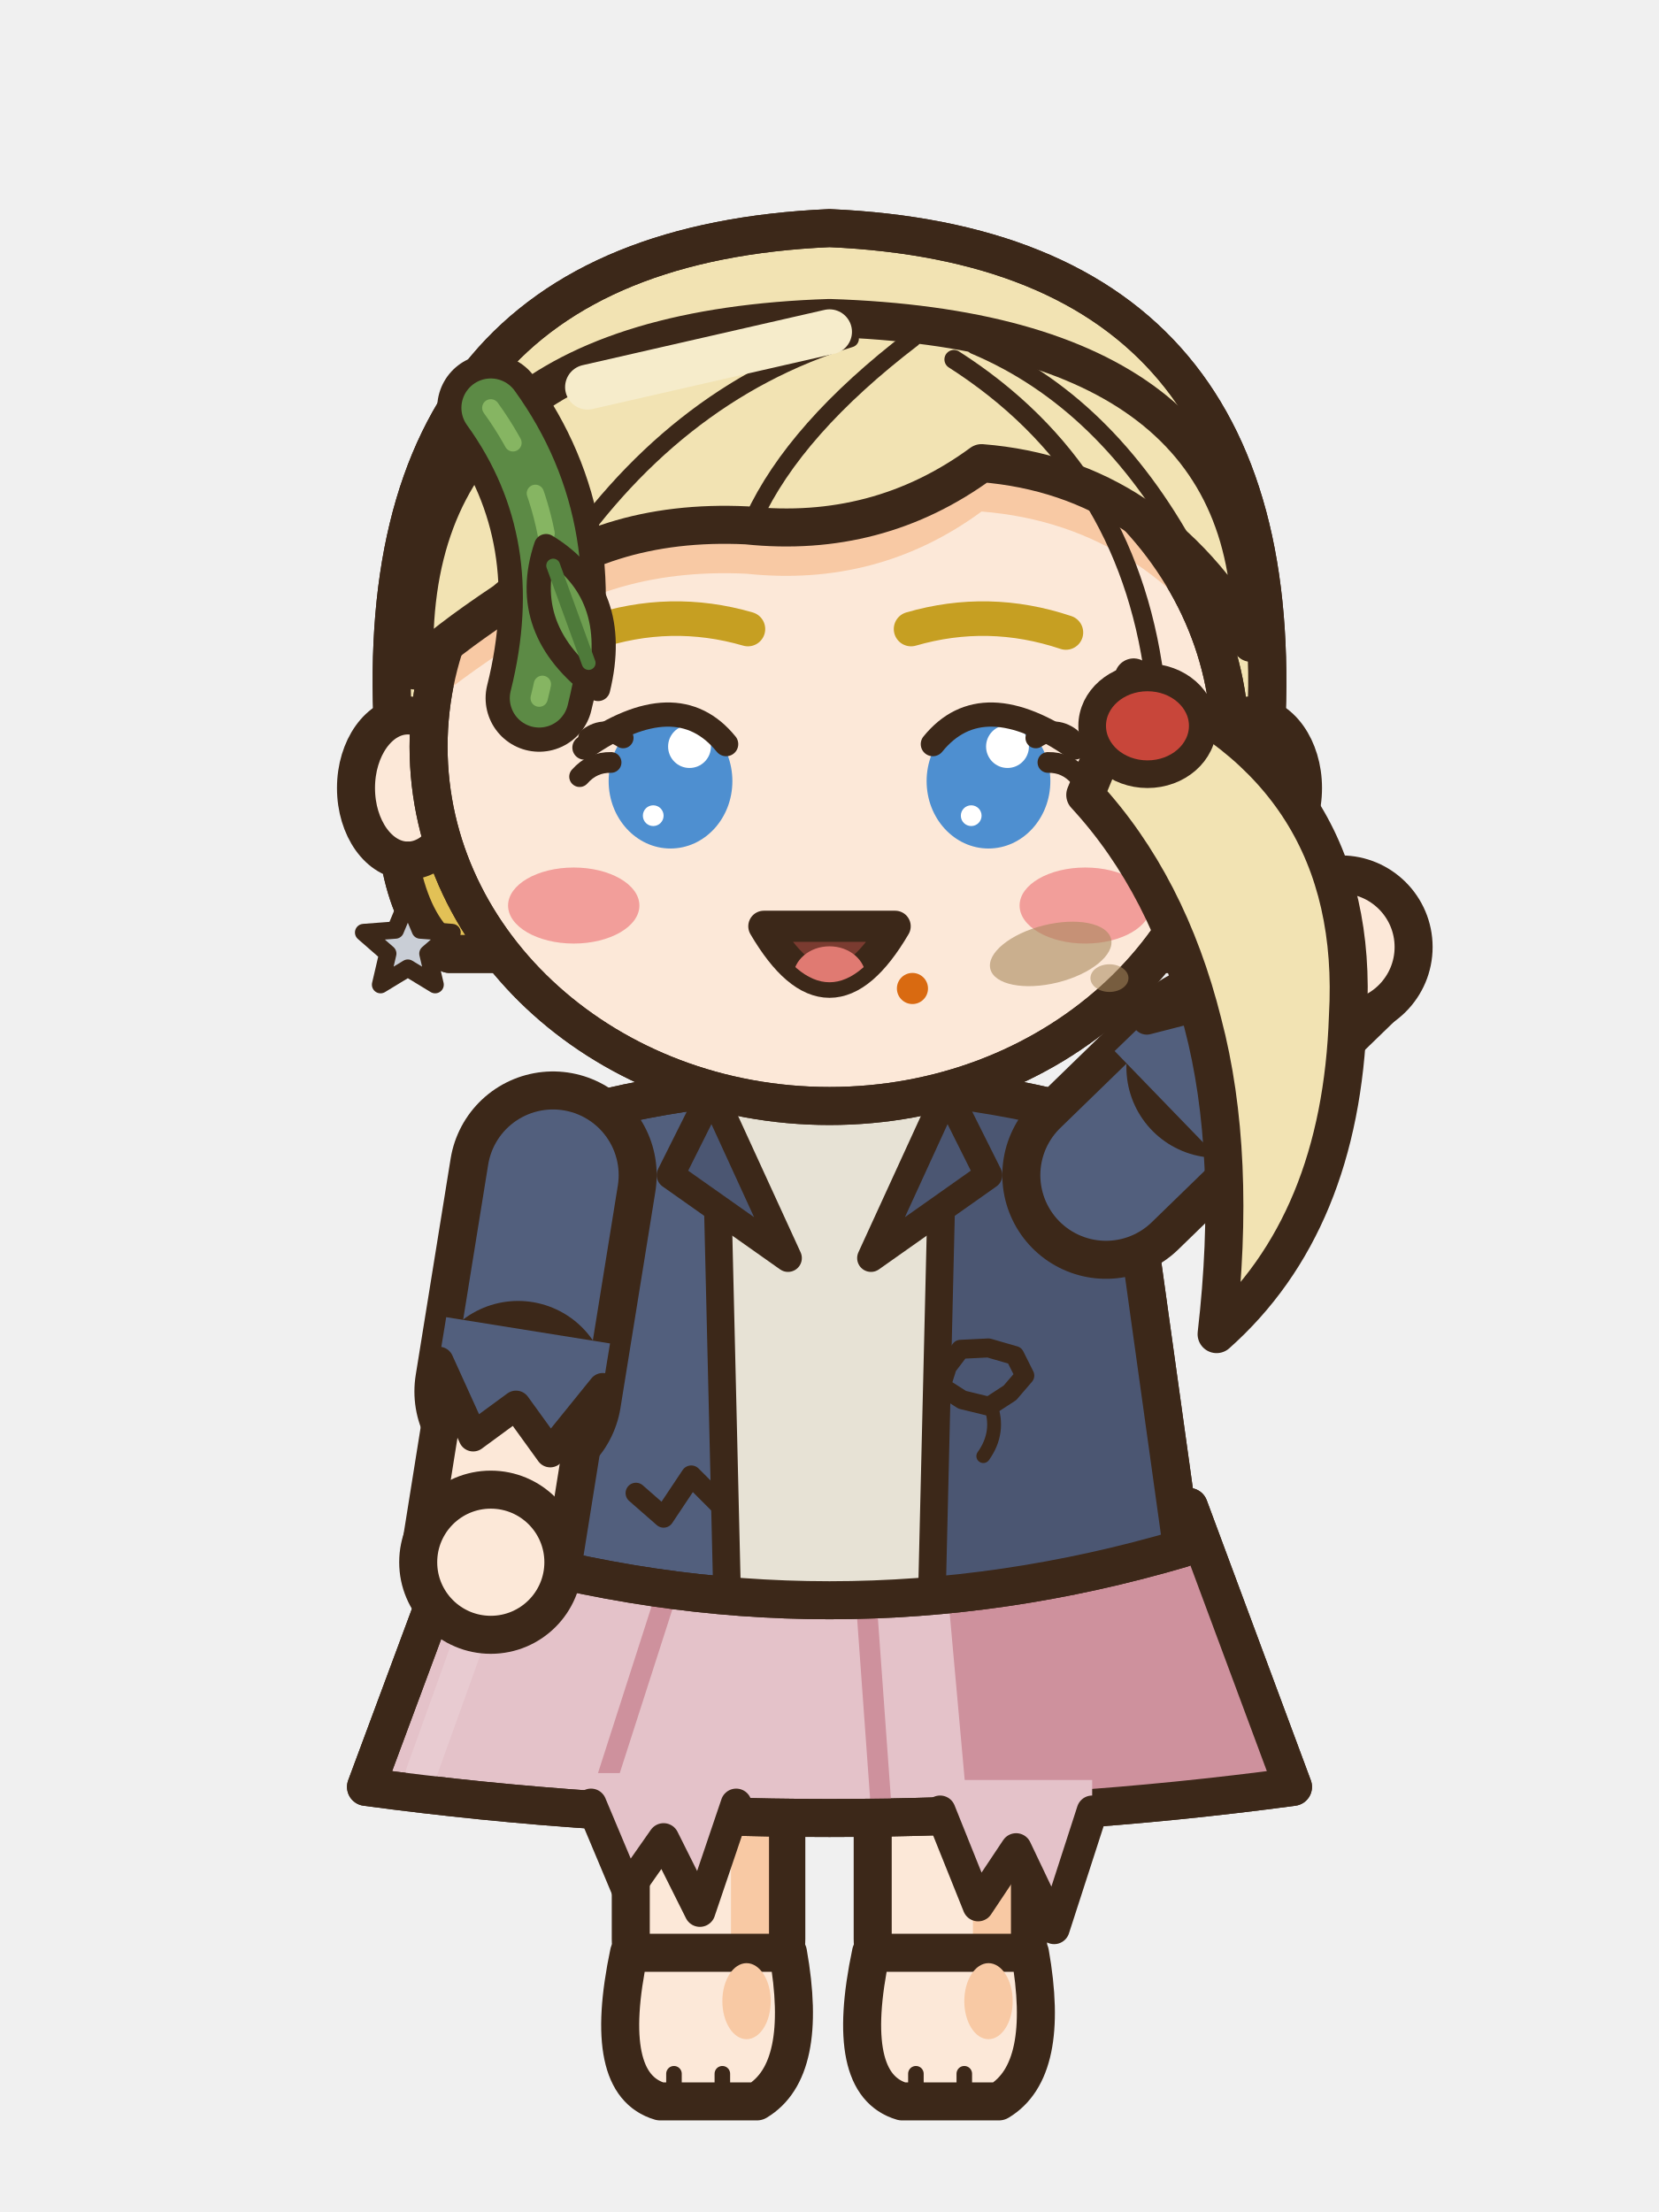
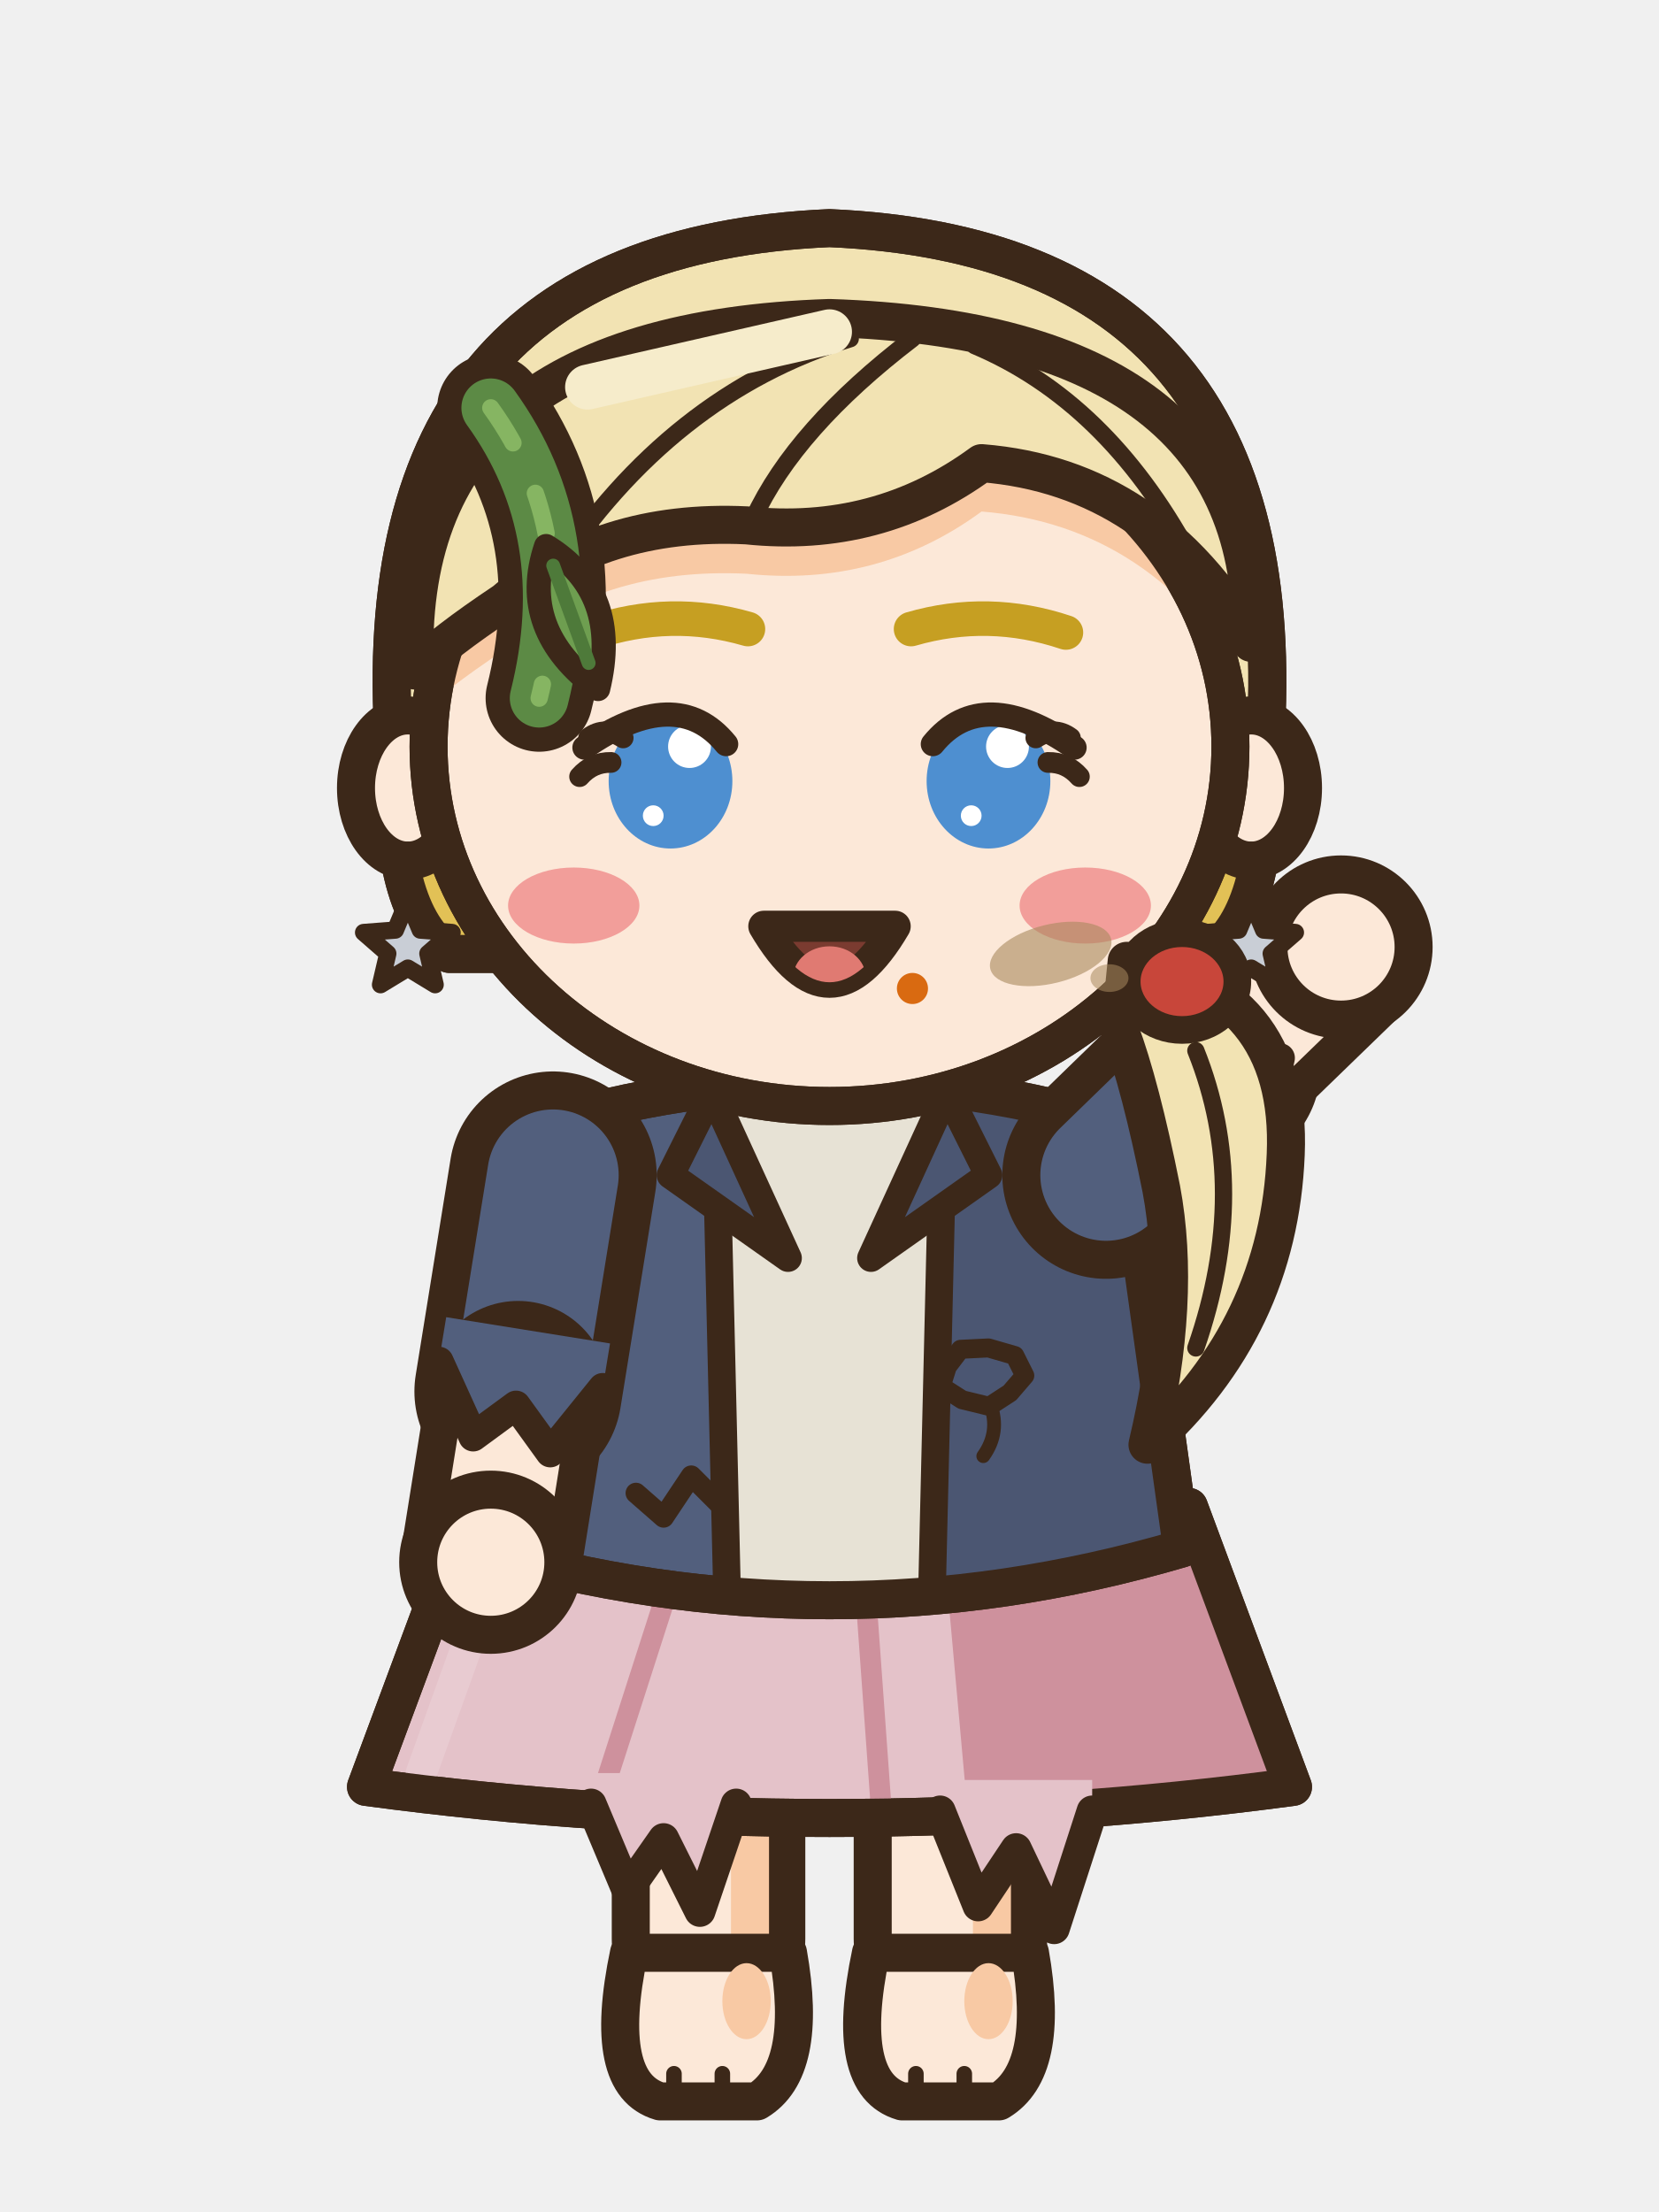
<svg xmlns="http://www.w3.org/2000/svg" width="48" height="64" viewBox="0 0 48 64">
  <g transform="translate(0 0)">
    <rect x="25.25" y="44.5" width="4.5" height="13.2" rx="1.6" fill="#FCE8D8" stroke="#3C2819" stroke-width="1.1" stroke-linejoin="round" stroke-linecap="round" />
    <rect x="28.15" y="45.1" width="1.1" height="11.6" rx="0.5" fill="#F8C9A4" />
    <path d="M25.2,56.5 L29.8,56.5 Q30.4,59.9 28.9,60.8 L26.1,60.8 Q24.4,60.3 25.2,56.5 Z" fill="#FCE8D8" stroke="#3C2819" stroke-width="1.1" stroke-linejoin="round" stroke-linecap="round" />
    <ellipse cx="28.6" cy="57.9" rx="0.7" ry="1.1" fill="#F8C9A4" stroke="none" />
    <line x1="26.5" y1="60" x2="26.5" y2="60.6" stroke="#3C2819" stroke-width="0.45" stroke-linecap="round" />
    <line x1="27.9" y1="60" x2="27.9" y2="60.6" stroke="#3C2819" stroke-width="0.45" stroke-linecap="round" />
    <rect x="18.25" y="44.5" width="4.5" height="13.2" rx="1.6" fill="#FCE8D8" stroke="#3C2819" stroke-width="1.1" stroke-linejoin="round" stroke-linecap="round" />
    <rect x="21.15" y="45.1" width="1.1" height="11.6" rx="0.5" fill="#F8C9A4" />
    <path d="M18.2,56.5 L22.8,56.5 Q23.4,59.9 21.9,60.8 L19.1,60.8 Q17.4,60.3 18.2,56.5 Z" fill="#FCE8D8" stroke="#3C2819" stroke-width="1.1" stroke-linejoin="round" stroke-linecap="round" />
    <ellipse cx="21.6" cy="57.9" rx="0.7" ry="1.1" fill="#F8C9A4" stroke="none" />
    <line x1="19.5" y1="60" x2="19.5" y2="60.6" stroke="#3C2819" stroke-width="0.45" stroke-linecap="round" />
    <line x1="20.9" y1="60" x2="20.9" y2="60.6" stroke="#3C2819" stroke-width="0.45" stroke-linecap="round" />
    <path d="M13.6,43.6 L34.4,43.6 L37.41,51.7 Q24,53.5 10.59,51.7 Z" fill="#E4C2C9" stroke="#3C2819" stroke-width="1.1" stroke-linejoin="round" stroke-linecap="round" />
    <clipPath id="a3nnfrontsalut1sk">
      <path d="M13.6,43.6 L34.4,43.6 L37.41,51.7 Q24,53.5 10.59,51.7 Z" />
    </clipPath>
    <g clip-path="url(#a3nnfrontsalut1sk)">
      <path d="M27.2,43.6 L48,43.6 L48,54.7 L28.2,54.7 Z" fill="#CE919D" />
      <line x1="19.32" y1="46" x2="17.36" y2="52.1" stroke="#CE919D" stroke-width="0.6" stroke-linecap="round" />
      <line x1="25.04" y1="46" x2="25.48" y2="52.1" stroke="#CE919D" stroke-width="0.6" stroke-linecap="round" />
      <line x1="14.6" y1="44.6" x2="12.19" y2="51.3" stroke="#E8CBD1" stroke-width="0.9" stroke-linecap="round" />
    </g>
    <path d="M13.6,43.6 L34.4,43.6 L37.41,51.7 Q24,53.5 10.59,51.7 Z" fill="none" stroke="#3C2819" stroke-width="1.1" stroke-linejoin="round" stroke-linecap="round" />
    <path d="M15.5,32.6 Q24,30 32.5,32.6 Q33.35,38.7 34.2,44.8 Q24,47.8 13.8,44.8 Q14.65,38.7 15.5,32.6 Z" fill="#525F7D" stroke="#3C2819" stroke-width="1.1" stroke-linejoin="round" stroke-linecap="round" />
    <clipPath id="a3nnfrontsalut1t">
      <path d="M15.5,32.6 Q24,30 32.5,32.6 Q33.35,38.7 34.2,44.8 Q24,47.8 13.8,44.8 Q14.65,38.7 15.5,32.6 Z" />
    </clipPath>
    <g clip-path="url(#a3nnfrontsalut1t)">
      <rect x="27.2" y="30" width="14" height="22" fill="#4B5672" />
      <path d="M8,44.2 Q24,47.2 40,44.2 L40,52 L8,52 Z" fill="#4B5672" />
      <rect x="15.6" y="34" width="1.3" height="10" rx="0.6" fill="#7683A5" />
      <path d="M20.6,31.6 L27.4,31.6 L27,49 L21,49 Z" fill="#E7E2D5" />
      <line x1="20.7" y1="32" x2="21.1" y2="48.8" stroke="#3C2819" stroke-width="0.8" stroke-linecap="round" />
      <line x1="27.3" y1="32" x2="26.9" y2="48.8" stroke="#3C2819" stroke-width="0.8" stroke-linecap="round" />
    </g>
    <path d="M15.5,32.6 Q24,30 32.5,32.6 Q33.35,38.7 34.2,44.8 Q24,47.8 13.8,44.8 Q14.65,38.7 15.5,32.6 Z" fill="none" stroke="#3C2819" stroke-width="1.1" stroke-linejoin="round" stroke-linecap="round" />
    <path d="M20.6,31.6 L22.8,36.4 L19.4,34 Z" fill="#4B5672" stroke="#3C2819" stroke-width="0.8" stroke-linejoin="round" stroke-linecap="round" />
    <path d="M27.4,31.6 L25.2,36.4 L28.6,34 Z" fill="#4B5672" stroke="#3C2819" stroke-width="0.8" stroke-linejoin="round" stroke-linecap="round" />
    <path d="M29.65,39.8 L29.22,40.3 L28.62,40.69 L27.84,40.5 L27.23,40.11 L27.41,39.54 L27.79,39.04 L28.6,39 L29.36,39.22 Z" fill="#4B5672" stroke="#3C2819" stroke-width="0.55" stroke-linejoin="round" />
    <path d="M28.65,40.63 q0.3,0.8 -0.2,1.5" fill="none" stroke="#3C2819" stroke-width="0.4" stroke-linecap="round" />
    <path d="M18.4,43.2 L19.2,43.9 L20,42.7 L20.8,43.5" fill="none" stroke="#3C2819" stroke-width="0.6" stroke-linecap="round" stroke-linejoin="round" />
    <path d="M17.1,51.3 L17.1,52.2 L18.15,54.7 L19.2,53.2 L20.25,55.3 L21.3,52.2 L21.3,51.3 Z" fill="#E4C2C9" />
    <path d="M17.1,52.2 L18.15,54.7 L19.2,53.2 L20.25,55.3 L21.3,52.2" fill="none" stroke="#3C2819" stroke-width="0.9" stroke-linejoin="round" stroke-linecap="round" />
    <path d="M27.2,51.5 L27.2,52.4 L28.3,55.14 L29.4,53.49 L30.5,55.8 L31.6,52.4 L31.6,51.5 Z" fill="#E4C2C9" />
    <path d="M27.2,52.4 L28.3,55.14 L29.4,53.49 L30.5,55.8 L31.6,52.4" fill="none" stroke="#3C2819" stroke-width="0.9" stroke-linejoin="round" stroke-linecap="round" />
    <path d="M16,34 L14.99,40.26" fill="none" stroke="#3C2819" stroke-width="6" stroke-linecap="round" stroke-linejoin="round" />
    <path d="M16,34 L14.99,40.26" fill="none" stroke="#525F7D" stroke-width="3.8" stroke-linecap="round" stroke-linejoin="round" />
    <path d="M14.99,40.26 L14.2,45.2" fill="none" stroke="#3C2819" stroke-width="5.24" stroke-linecap="round" stroke-linejoin="round" />
    <path d="M14.99,40.26 L14.2,45.2" fill="none" stroke="#FCE8D8" stroke-width="3.04" stroke-linecap="round" stroke-linejoin="round" />
    <path d="M12.91,38.11 L12.7,39.39 L13.69,41.57 L14.93,40.66 L15.92,42.03 L17.44,40.15 L17.65,38.87 Z" fill="#525F7D" />
    <path d="M12.7,39.39 L13.69,41.57 L14.93,40.66 L15.92,42.03 L17.44,40.15" fill="none" stroke="#3C2819" stroke-width="0.85" stroke-linecap="round" stroke-linejoin="round" />
    <ellipse cx="14.2" cy="45.2" rx="2.1" ry="2.1" fill="#FCE8D8" stroke="#3C2819" stroke-width="1.1" stroke-linejoin="round" stroke-linecap="round" />
    <path d="M32,34 L35.21,30.88" fill="none" stroke="#3C2819" stroke-width="6" stroke-linecap="round" stroke-linejoin="round" />
    <path d="M32,34 L35.21,30.88" fill="none" stroke="#525F7D" stroke-width="3.8" stroke-linecap="round" stroke-linejoin="round" />
    <path d="M35.21,30.88 L38.8,27.4" fill="none" stroke="#3C2819" stroke-width="5.24" stroke-linecap="round" stroke-linejoin="round" />
    <path d="M35.21,30.88 L38.8,27.4" fill="none" stroke="#FCE8D8" stroke-width="3.04" stroke-linecap="round" stroke-linejoin="round" />
    <path d="M35.59,33.86 L36.52,32.95 L37.04,30.61 L35.5,30.6 L35.52,28.91 L33.18,29.51 L32.25,30.41 Z" fill="#525F7D" />
    <path d="M36.52,32.95 L37.04,30.61 L35.5,30.6 L35.52,28.91 L33.18,29.51" fill="none" stroke="#3C2819" stroke-width="0.85" stroke-linecap="round" stroke-linejoin="round" />
    <ellipse cx="38.8" cy="27.4" rx="2.1" ry="2.1" fill="#FCE8D8" stroke="#3C2819" stroke-width="1.1" stroke-linejoin="round" stroke-linecap="round" />
    <path d="M11.4,21.6 Q10.4,7.2 24,6.6 Q37.6,7.2 36.6,21.6 Q36.8,26.4 35,27.6 L13,27.6 Q11.2,26.4 11.4,21.6 Z" fill="#F2E3B3" stroke="#3C2819" stroke-width="1.1" stroke-linejoin="round" stroke-linecap="round" />
    <clipPath id="a3nnfrontsalut1h">
      <path d="M11.4,21.6 Q10.4,7.2 24,6.6 Q37.6,7.2 36.6,21.6 Q36.8,26.4 35,27.6 L13,27.6 Q11.2,26.4 11.4,21.6 Z" />
    </clipPath>
    <g clip-path="url(#a3nnfrontsalut1h)">
      <rect x="8" y="24.6" width="32" height="10" fill="#E2C156" />
    </g>
    <path d="M11.4,21.6 Q10.4,7.2 24,6.6 Q37.6,7.2 36.6,21.6 Q36.8,26.4 35,27.6 L13,27.6 Q11.2,26.4 11.4,21.6 Z" fill="none" stroke="#3C2819" stroke-width="1.1" stroke-linejoin="round" stroke-linecap="round" />
    <ellipse cx="11.8" cy="22.8" rx="1.5" ry="2.1" fill="#FCE8D8" stroke="#3C2819" stroke-width="1.1" stroke-linejoin="round" stroke-linecap="round" />
    <ellipse cx="36.2" cy="22.8" rx="1.5" ry="2.1" fill="#FCE8D8" stroke="#3C2819" stroke-width="1.1" stroke-linejoin="round" stroke-linecap="round" />
    <path d="M12.4,21.6 a11.6,10.4 0 1,0 23.2,0 a11.6,10.4 0 1,0 -23.2,0 Z" fill="#FCE8D8" stroke="#3C2819" stroke-width="1.1" stroke-linejoin="round" stroke-linecap="round" />
    <clipPath id="a3nnfrontsalut1f">
      <path d="M12.4,21.6 a11.6,10.4 0 1,0 23.2,0 a11.6,10.4 0 1,0 -23.2,0 Z" />
    </clipPath>
    <g clip-path="url(#a3nnfrontsalut1f)">
      <path d="M12,19.4 Q11.6,9.6 24,9.2 Q36.4,9.6 36.2,18.6 Q33.4,13.8 28.4,13.4 Q25.4,15.6 21.6,15.2 Q17.4,15 14.6,17.4 Q12.8,18.6 12,19.4 Z" fill="#F8C9A4" transform="translate(0 1.4)" />
      <ellipse cx="16.6" cy="26.2" rx="1.9" ry="1.1" fill="#F29E9A" stroke="none" />
      <ellipse cx="31.4" cy="26.2" rx="1.9" ry="1.1" fill="#F29E9A" stroke="none" />
    </g>
    <path d="M12.4,21.6 a11.6,10.4 0 1,0 23.2,0 a11.6,10.4 0 1,0 -23.2,0 Z" fill="none" stroke="#3C2819" stroke-width="1.1" stroke-linejoin="round" stroke-linecap="round" />
    <ellipse cx="26.4" cy="28.6" rx="0.45" ry="0.45" fill="#D96A11" stroke="none" />
    <line x1="11.8" y1="24.6" x2="11.8" y2="26.2" stroke="#3C2819" stroke-width="0.5" stroke-linecap="round" />
    <path d="M11.8,26.05 L12.16,26.91 L13.08,26.98 L12.38,27.59 L12.59,28.49 L11.8,28.01 L11.01,28.49 L11.22,27.59 L10.52,26.98 L11.44,26.91 Z" fill="#C9CED6" stroke="#3C2819" stroke-width="0.5" stroke-linejoin="round" stroke-linecap="round" />
    <line x1="36.2" y1="24.6" x2="36.2" y2="26.2" stroke="#3C2819" stroke-width="0.5" stroke-linecap="round" />
    <path d="M36.2,26.05 L36.56,26.91 L37.48,26.98 L36.78,27.59 L36.99,28.49 L36.2,28.01 L35.41,28.49 L35.62,27.59 L34.92,26.98 L35.84,26.91 Z" fill="#C9CED6" stroke="#3C2819" stroke-width="0.5" stroke-linejoin="round" stroke-linecap="round" />
    <path d="M12,19.4 Q11.6,9.6 24,9.2 Q36.4,9.6 36.2,18.6 Q33.4,13.8 28.4,13.4 Q25.4,15.6 21.6,15.2 Q17.4,15 14.6,17.4 Q12.8,18.6 12,19.4 Z" fill="#F2E3B3" stroke="#3C2819" stroke-width="1.1" stroke-linejoin="round" stroke-linecap="round" />
    <clipPath id="a3nnfrontsalut1sf">
      <path d="M12,19.4 Q11.6,9.6 24,9.2 Q36.4,9.6 36.2,18.6 Q33.4,13.8 28.4,13.4 Q25.4,15.6 21.6,15.2 Q17.4,15 14.6,17.4 Q12.8,18.6 12,19.4 Z" />
    </clipPath>
    <g clip-path="url(#a3nnfrontsalut1sf)">
      <path d="M24.6,9.8 Q19.4,11.4 16,16.6 M26.4,9.8 Q23,12.4 21.8,15 M28.2,10 Q32,11.6 34.4,16" fill="none" stroke="#3C2819" stroke-width="0.5" stroke-linejoin="round" stroke-linecap="round" />
    </g>
    <line x1="17" y1="11.2" x2="24" y2="9.6" stroke="#F6ECCB" stroke-width="1.3" stroke-linecap="round" />
-     <path d="M32.8,19.6 Q39.4,22.4 39,29.4 Q38.8,35.4 35.2,38.6 Q35.8,33.4 34.8,29.6 Q33.8,25.6 31.4,23 Z" fill="#F2E3B3" stroke="#3C2819" stroke-width="1.1" stroke-linejoin="round" stroke-linecap="round" />
-     <ellipse cx="33.2" cy="21" rx="1.6" ry="1.4" fill="#C8463A" stroke="#3C2819" stroke-width="0.8" stroke-linejoin="round" stroke-linecap="round" />
-     <path d="M27.6,10.4 Q32.6,13.6 33.4,19.6" fill="none" stroke="#3C2819" stroke-width="0.55" stroke-linejoin="round" stroke-linecap="round" />
+     <path d="M32.6,27.8 Q37.4,28.6 37.2,33.4 Q37,38.4 33.2,41.8 Q34.2,37.6 33.6,34.4 Q33,31.4 32.4,29.8 Z" fill="#F2E3B3" stroke="#3C2819" stroke-width="1.1" stroke-linejoin="round" stroke-linecap="round" />
+     <path d="M34.6,30.4 Q36.2,34.4 34.6,39" fill="none" stroke="#3C2819" stroke-width="0.5" stroke-linejoin="round" stroke-linecap="round" />
+     <ellipse cx="34.2" cy="28.4" rx="1.6" ry="1.4" fill="#C8463A" stroke="#3C2819" stroke-width="0.8" stroke-linejoin="round" stroke-linecap="round" />
    <path d="M17.16,18.3 Q19.4,17.55 21.64,18.2" fill="none" stroke="#C69F22" stroke-width="1" stroke-linecap="round" />
    <path d="M30.84,18.3 Q28.6,17.55 26.36,18.2" fill="none" stroke="#C69F22" stroke-width="1" stroke-linecap="round" />
    <ellipse cx="19.4" cy="22.6" rx="1.79" ry="1.95" fill="#4E8FD0" stroke="none" />
    <ellipse cx="19.95" cy="21.6" rx="0.62" ry="0.62" fill="#FFFFFF" stroke="none" />
    <ellipse cx="18.9" cy="23.6" rx="0.3" ry="0.3" fill="#FFFFFF" stroke="none" />
    <ellipse cx="28.6" cy="22.6" rx="1.79" ry="1.95" fill="#4E8FD0" stroke="none" />
    <ellipse cx="29.15" cy="21.6" rx="0.62" ry="0.62" fill="#FFFFFF" stroke="none" />
    <ellipse cx="28.1" cy="23.6" rx="0.3" ry="0.3" fill="#FFFFFF" stroke="none" />
    <path d="M22.1,26.8 Q24,30.04 25.9,26.8 Z" fill="#7A3B30" stroke="#3C2819" stroke-width="0.9" stroke-linejoin="round" stroke-linecap="round" />
    <clipPath id="a3nnfrontsalut1m">
      <path d="M22.1,26.8 Q24,30.04 25.9,26.8 Z" />
    </clipPath>
    <g clip-path="url(#a3nnfrontsalut1m)">
      <ellipse cx="24" cy="28.28" rx="1.05" ry="0.9" fill="#E07A72" stroke="none" />
    </g>
    <path d="M21.01,21.53 Q19.58,19.77 16.91,21.63" fill="none" stroke="#3C2819" stroke-width="0.7" stroke-linejoin="round" stroke-linecap="round" />
    <path d="M26.99,21.53 Q28.42,19.77 31.09,21.63" fill="none" stroke="#3C2819" stroke-width="0.7" stroke-linejoin="round" stroke-linecap="round" />
    <path d="M18.03,21.35 Q17.5,21 17.03,21.35" fill="none" stroke="#3C2819" stroke-width="0.6" stroke-linejoin="round" stroke-linecap="round" />
    <path d="M17.68,22.06 Q17.14,22.05 16.77,22.47" fill="none" stroke="#3C2819" stroke-width="0.6" stroke-linejoin="round" stroke-linecap="round" />
    <path d="M29.97,21.35 Q30.5,21 30.97,21.35" fill="none" stroke="#3C2819" stroke-width="0.6" stroke-linejoin="round" stroke-linecap="round" />
    <path d="M30.32,22.06 Q30.86,22.05 31.23,22.47" fill="none" stroke="#3C2819" stroke-width="0.6" stroke-linejoin="round" stroke-linecap="round" />
    <path d="M14.2,11.8 Q16.8,15.4 15.6,20.2" fill="none" stroke="#3C2819" stroke-width="3.1" stroke-linecap="round" stroke-linejoin="round" />
    <path d="M14.2,11.8 Q16.8,15.4 15.6,20.2" fill="none" stroke="#5C8A45" stroke-width="1.7" stroke-linecap="round" stroke-linejoin="round" />
    <path d="M14.2,11.8 Q16.8,15.4 15.6,20.2" fill="none" stroke="#86B562" stroke-width="0.5" stroke-linecap="round" stroke-dasharray="1.2 1.6" />
    <g transform="translate(15.8 15.8) rotate(-20)">
      <path d="M0,0 Q1.6,2 0,4.4 Q-1.6,2 0,0 Z" fill="#6E9E50" stroke="#3C2819" stroke-width="0.7" stroke-linejoin="round" stroke-linecap="round" />
      <line x1="0" y1="0.6" x2="0" y2="3.6" stroke="#4E7A3A" stroke-width="0.4" stroke-linecap="round" />
    </g>
    <ellipse cx="30.4" cy="27.6" rx="1.8" ry="0.85" fill="#A8885E" opacity="0.6" transform="rotate(-14 30.4 27.6)" />
    <ellipse cx="32.1" cy="28.3" rx="0.55" ry="0.4" fill="#A8885E" opacity="0.55" />
  </g>
</svg>
